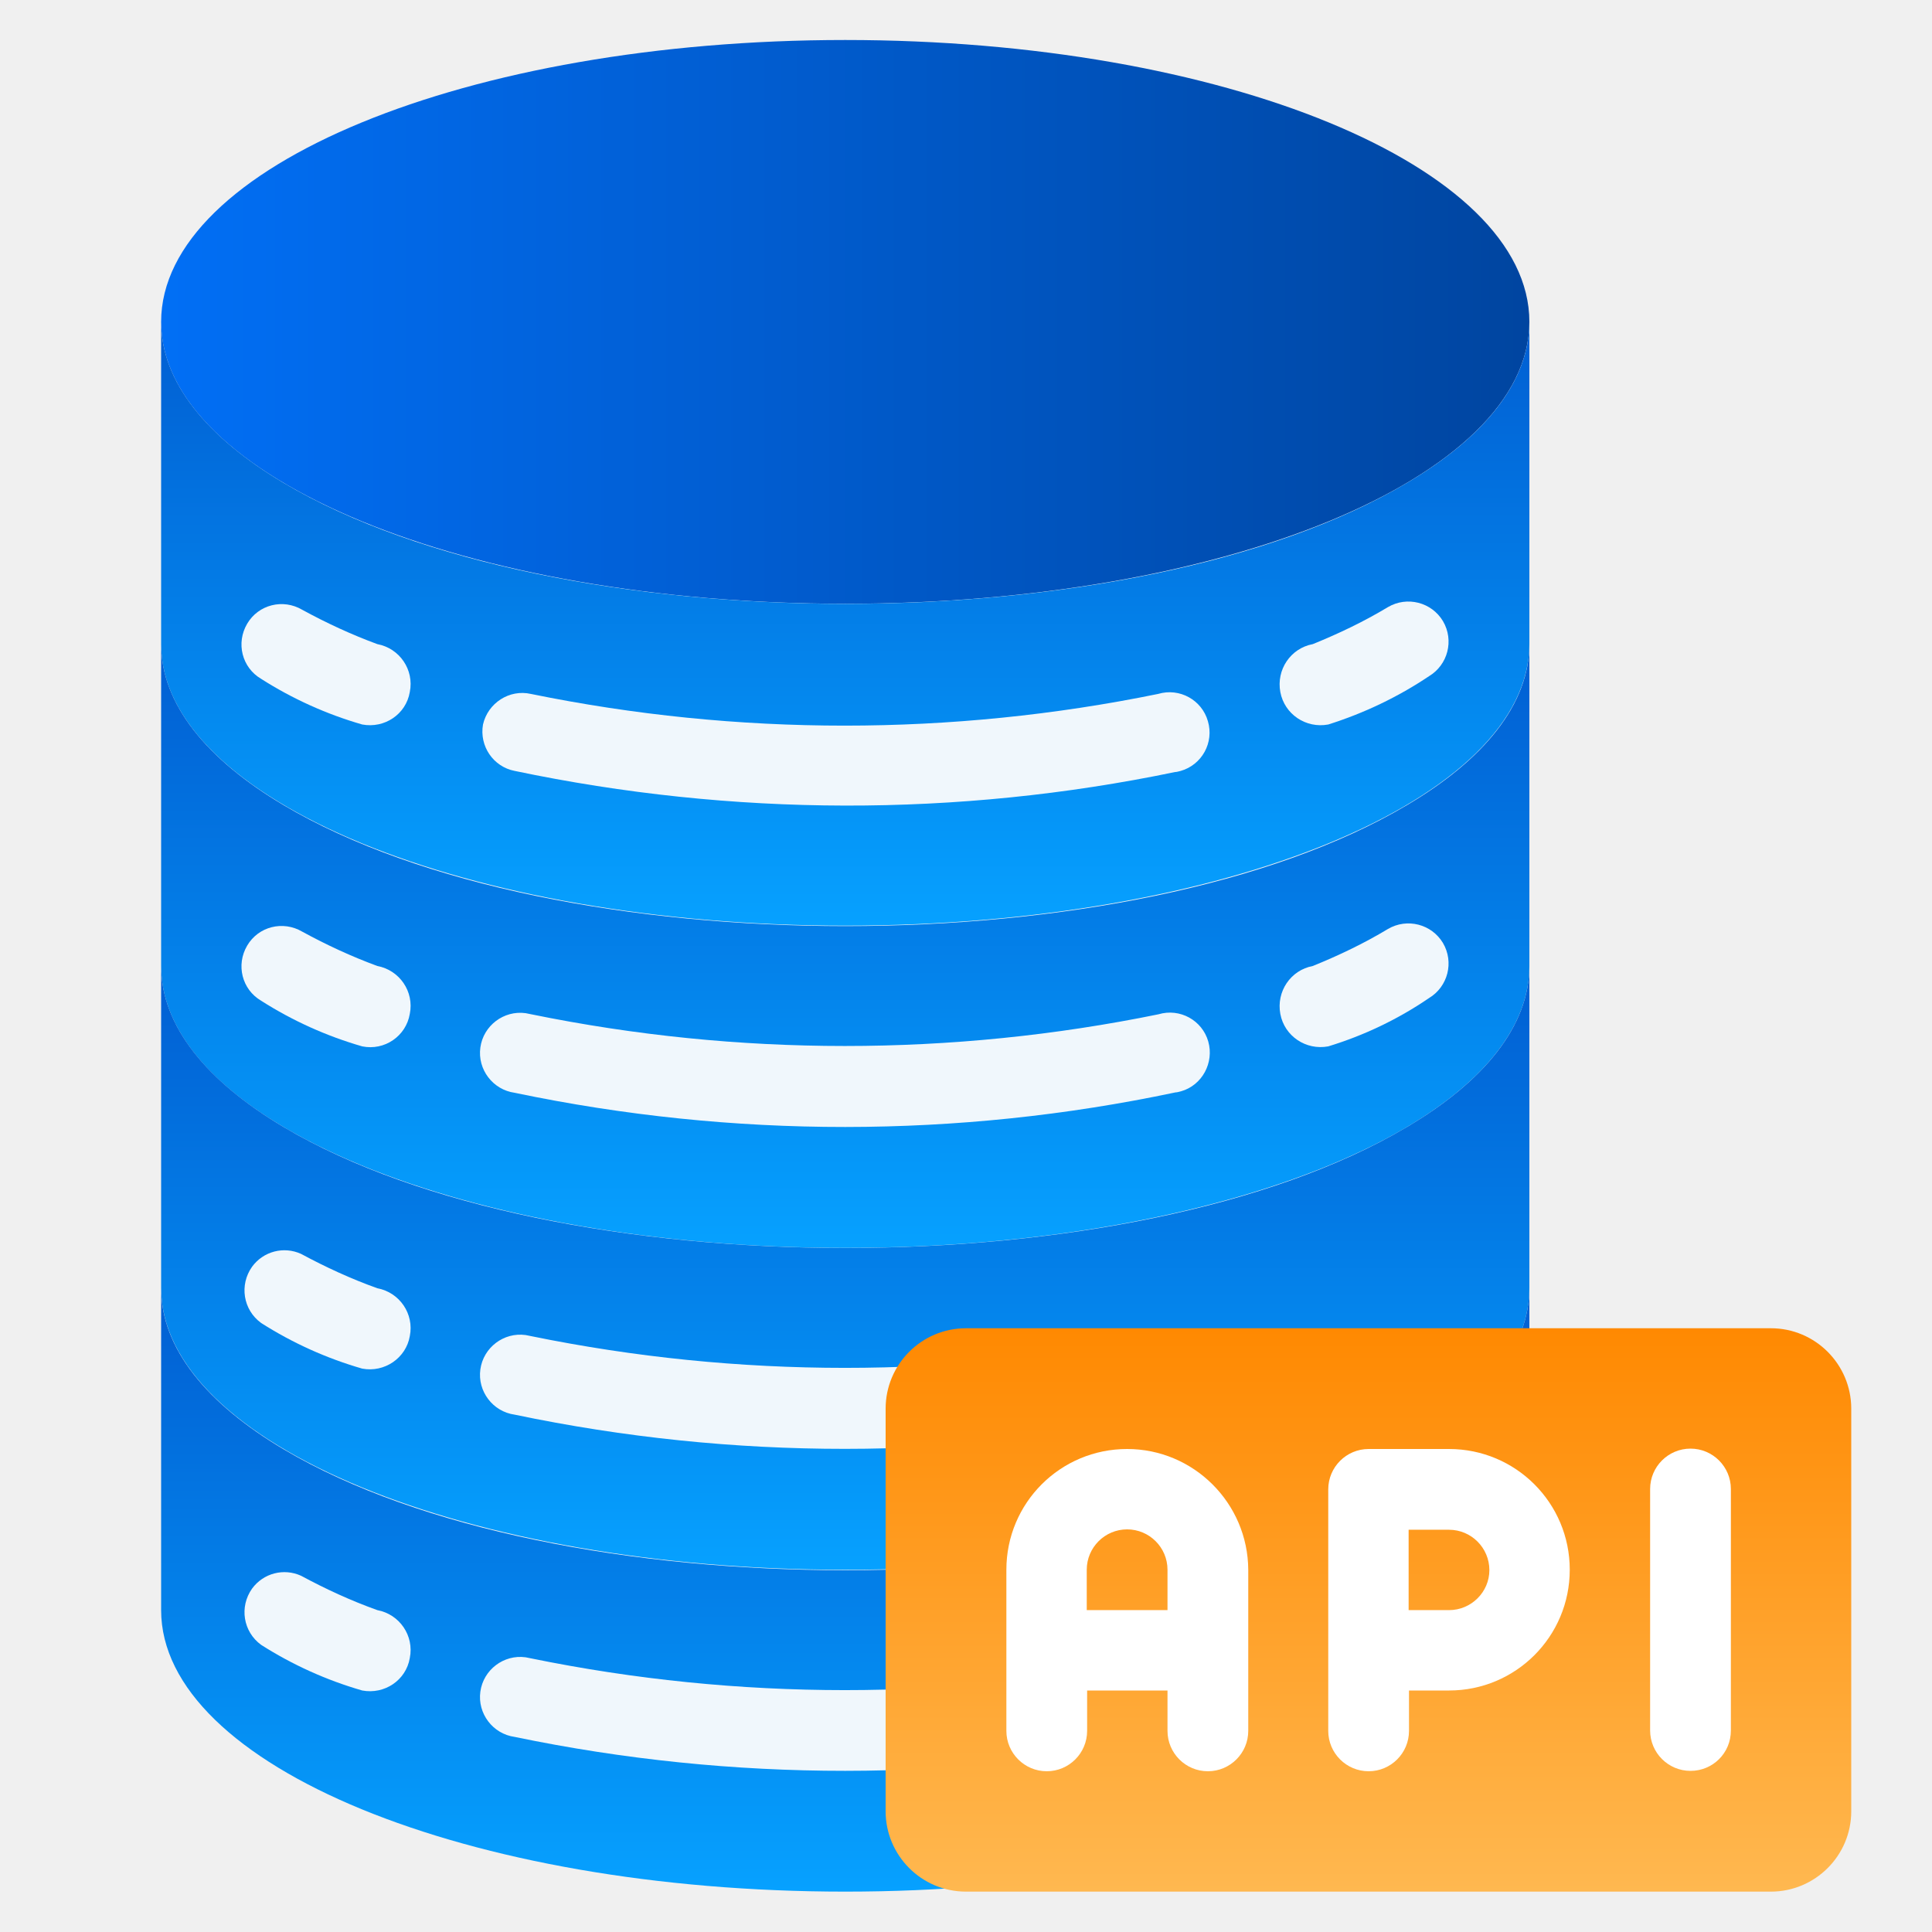
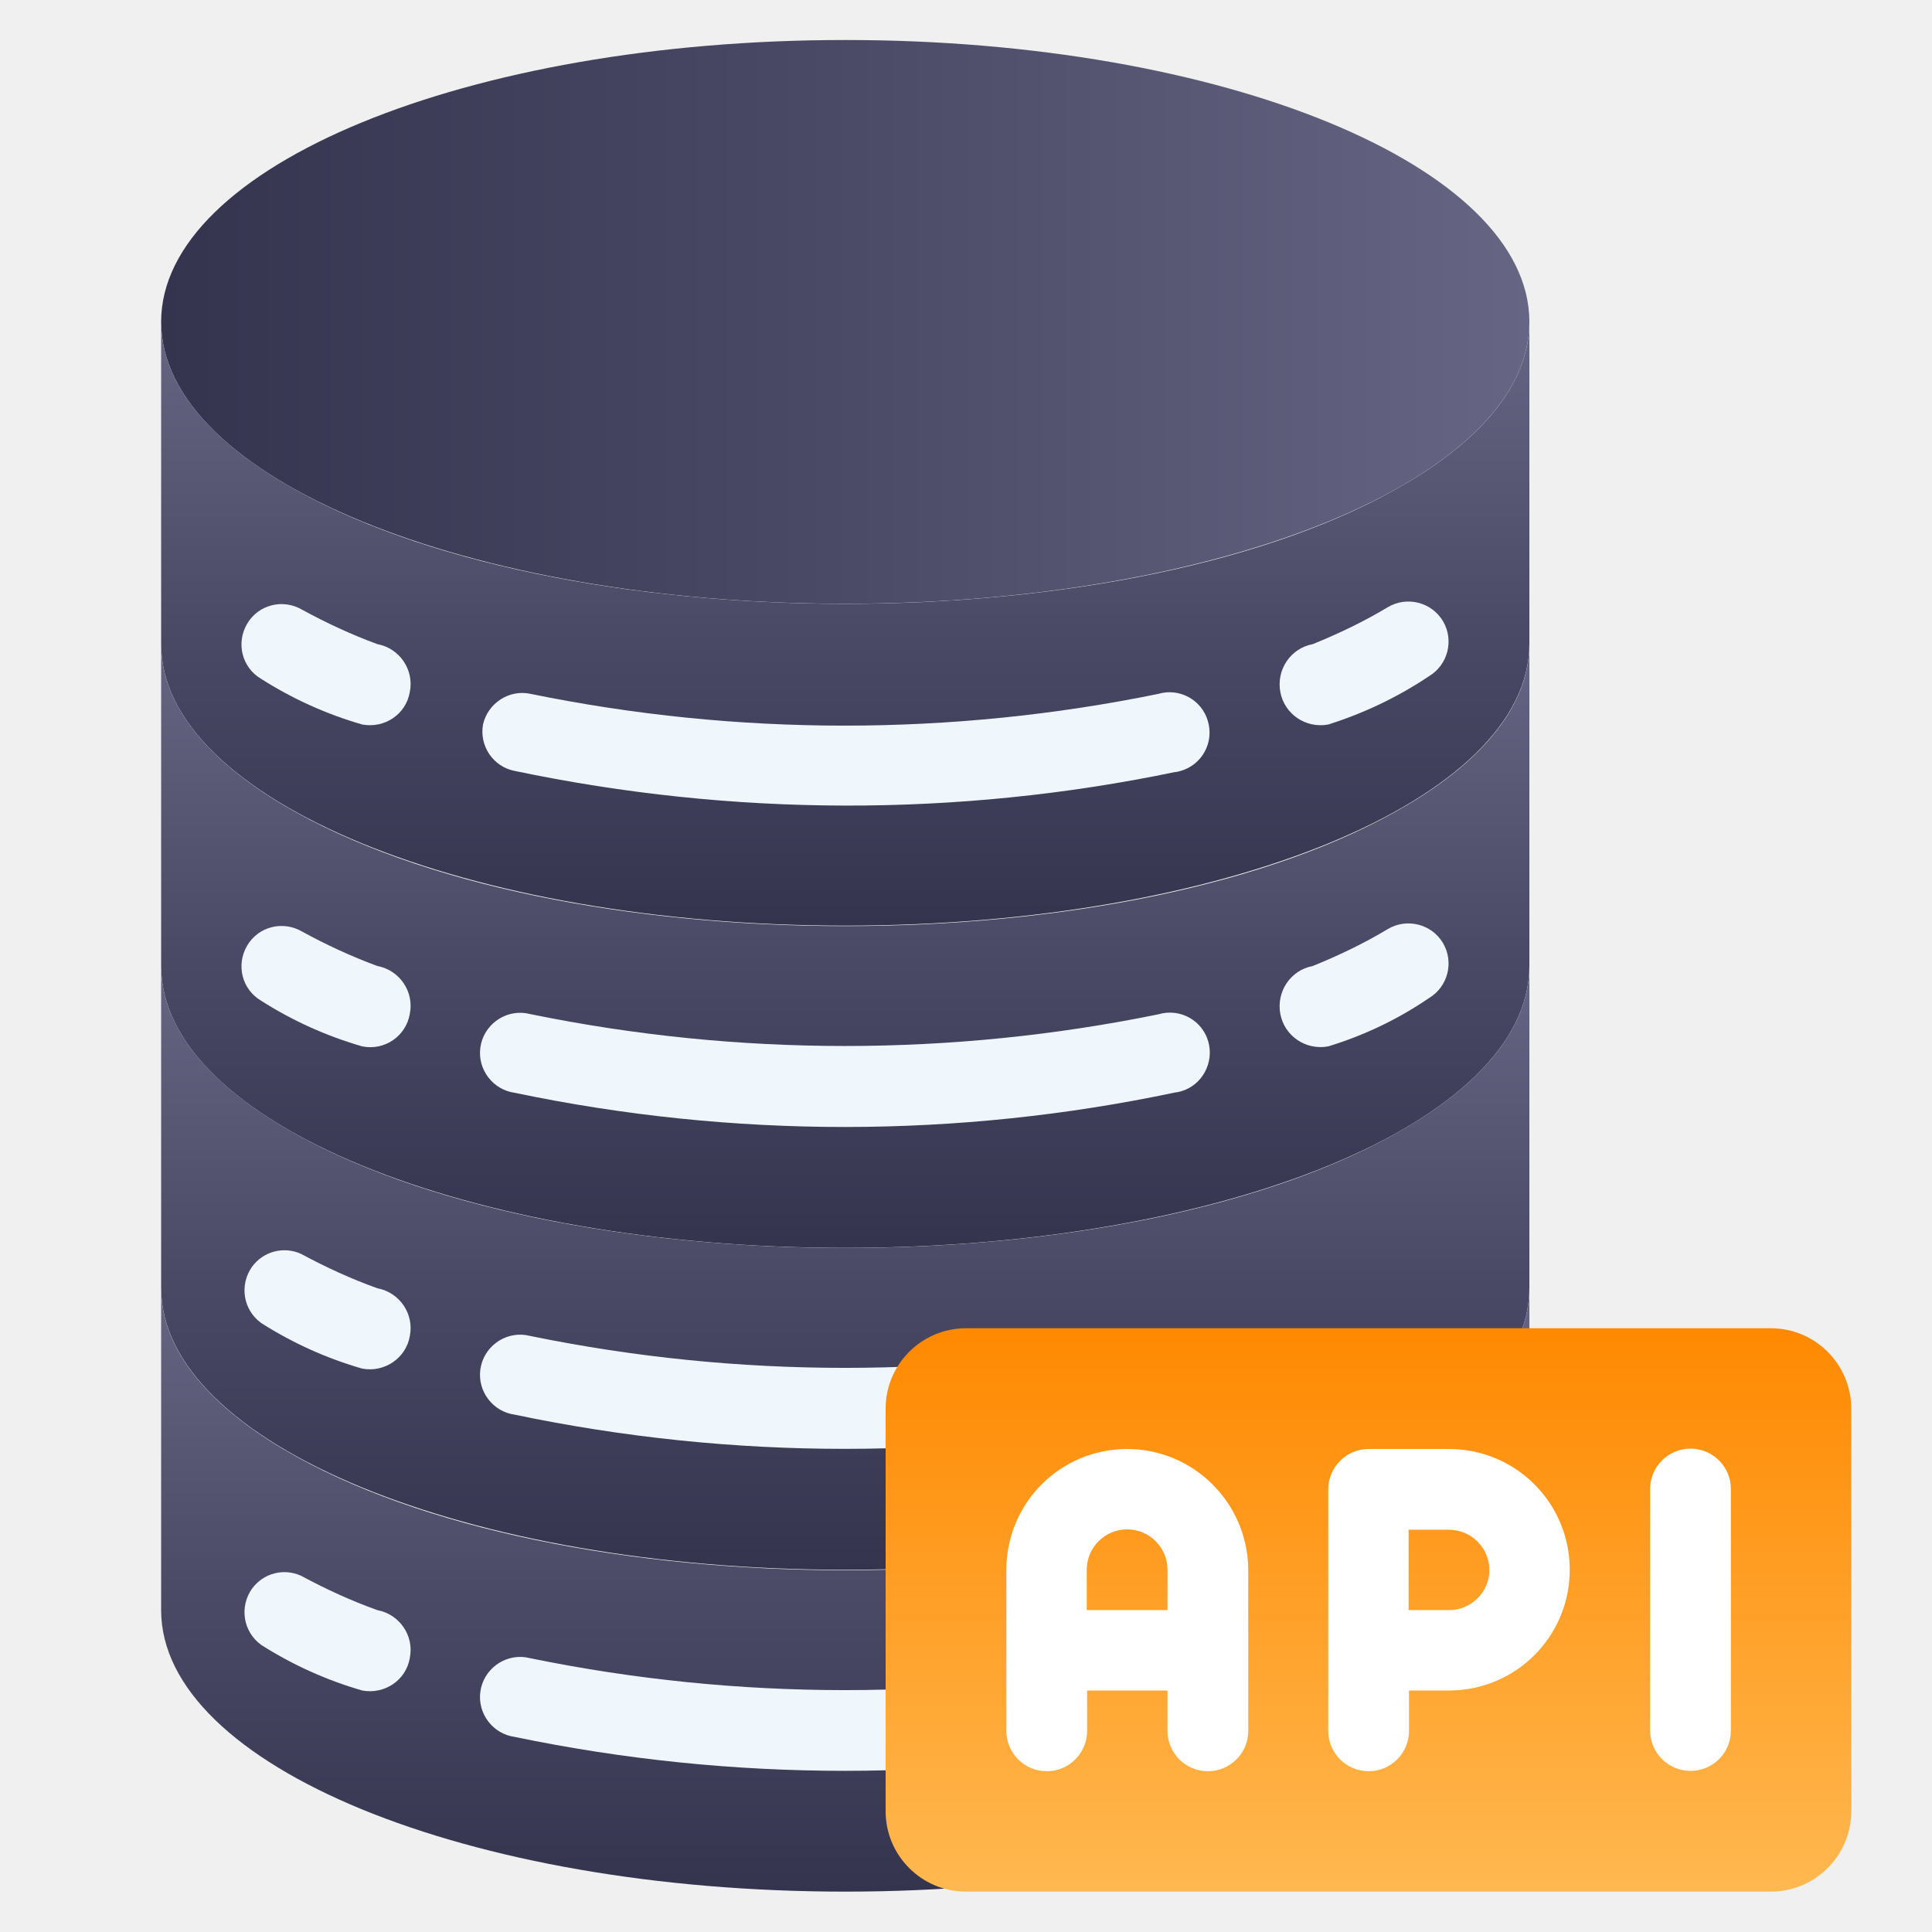
<svg xmlns="http://www.w3.org/2000/svg" version="1.1" id="Layer_1" x="0px" y="0px" viewBox="0 0 512 512" style="enable-background:new 0 0 512 512;" xml:space="preserve">
  <style type="text/css">
	.st0{fill:url(#SVGID_1_);}
- 	.st1{fill:url(#SVGID_00000168076111255313314660000014286826209979301504_);}
- 	.st2{fill:url(#SVGID_00000098911283169381354190000016174338025426378917_);}
- 	.st3{fill:url(#SVGID_00000134972742709675770860000001349105123158017175_);}
+ 	.st1{fill:url(#SVGID_00000066480344504664879640000000693480660840560003_);}
+ 	.st2{fill:url(#SVGID_00000109022594005112057320000014830766128823954572_);}
+ 	.st3{fill:url(#SVGID_00000034064528304903984650000004498189640199969210_);}
	.st4{fill:#F0F7FC;}
- 	.st5{fill:url(#SVGID_00000109740415318346682850000003834314849006077118_);}
- 	.st6{fill:url(#SVGID_00000064337673352275334840000013957046712577133238_);}
+ 	.st5{fill:url(#SVGID_00000122685044466116427510000007031518691480421793_);}
+ 	.st6{fill:url(#SVGID_00000066485249950478584900000012469110462877259157_);}
	.st7{fill:#FFFFFF;}
</style>
-   <linearGradient id="SVGID_1_" gradientUnits="userSpaceOnUse" x1="42.7" y1="428.7" x2="405.3" y2="428.7" gradientTransform="matrix(1 0 0 -1 0 514)">
-     <stop offset="0" style="stop-color:#016FF5" />
-     <stop offset="1" style="stop-color:#0045A0" />
+   <linearGradient id="SVGID_1_" gradientUnits="userSpaceOnUse" x1="42.7" y1="611.3" x2="405.3" y2="611.3" gradientTransform="matrix(1 0 0 1 0 -526)">
+     <stop offset="0" style="stop-color:#34344F" />
+     <stop offset="0.47" style="stop-color:#494965" />
+     <stop offset="1" style="stop-color:#666684" />
  </linearGradient>
  <ellipse class="st0" cx="224" cy="85.3" rx="181.3" ry="74.7" />
-   <linearGradient id="SVGID_00000093881632241464357540000002655465693022187171_" gradientUnits="userSpaceOnUse" x1="-1369.186" y1="72.312" x2="-1369.186" y2="57.312" gradientTransform="matrix(10.6667 0 0 10.6667 14828.692 -526.0257)">
-     <stop offset="0" style="stop-color:#06A1FF" />
-     <stop offset="1" style="stop-color:#015ED2" />
+   <linearGradient id="SVGID_00000123427485366950368480000018047732189638256290_" gradientUnits="userSpaceOnUse" x1="-2064.28" y1="680.032" x2="-2064.28" y2="695.032" gradientTransform="matrix(10.6667 0 0 -10.6667 22243.051 7499.001)">
+     <stop offset="0" style="stop-color:#34344F" />
+     <stop offset="0.47" style="stop-color:#494965" />
+     <stop offset="1" style="stop-color:#666684" />
  </linearGradient>
-   <path style="fill:url(#SVGID_00000093881632241464357540000002655465693022187171_);" d="M405.3,85.3v85.3  c0,41.3-81.2,74.7-181.3,74.7S42.7,211.9,42.7,170.7V85.3c0,15.9,12.1,30.6,32.5,42.7c72,42.7,225.7,42.7,297.6,0  C393.3,115.9,405.3,101.2,405.3,85.3z" />
-   <linearGradient id="SVGID_00000124154170413248368140000016153633998947445123_" gradientUnits="userSpaceOnUse" x1="-1369.186" y1="80.318" x2="-1369.186" y2="65.318" gradientTransform="matrix(10.6667 0 0 10.6667 14828.692 -526.0257)">
-     <stop offset="0" style="stop-color:#06A1FF" />
-     <stop offset="1" style="stop-color:#015ED2" />
+   <path style="fill:url(#SVGID_00000123427485366950368480000018047732189638256290_);" d="M405.3,85.3v85.3  c0,41.3-81.2,74.7-181.3,74.7S42.7,211.9,42.7,170.7V85.3c0,15.9,12.1,30.6,32.5,42.7c72,42.7,225.7,42.7,297.6,0  C393.3,115.9,405.3,101.2,405.3,85.3z" />
+   <linearGradient id="SVGID_00000027587865778126882810000009962222052233708186_" gradientUnits="userSpaceOnUse" x1="-2064.28" y1="672.026" x2="-2064.28" y2="687.026" gradientTransform="matrix(10.6667 0 0 -10.6667 22243.051 7499.001)">
+     <stop offset="0" style="stop-color:#34344F" />
+     <stop offset="0.47" style="stop-color:#494965" />
+     <stop offset="1" style="stop-color:#666684" />
  </linearGradient>
-   <path style="fill:url(#SVGID_00000124154170413248368140000016153633998947445123_);" d="M405.3,170.7V256  c0,41.3-81.2,74.7-181.3,74.7S42.7,297.3,42.7,256v-85.3c0,15.9,12.1,30.6,32.5,42.7c72,42.7,225.7,42.7,297.6,0  C393.3,201.3,405.3,186.6,405.3,170.7z" />
-   <linearGradient id="SVGID_00000065783436275473608060000013160888420312022922_" gradientUnits="userSpaceOnUse" x1="-1369.186" y1="88.315" x2="-1369.186" y2="73.315" gradientTransform="matrix(10.6667 0 0 10.6667 14828.692 -526.0257)">
-     <stop offset="0" style="stop-color:#06A1FF" />
-     <stop offset="1" style="stop-color:#015ED2" />
+   <path style="fill:url(#SVGID_00000027587865778126882810000009962222052233708186_);" d="M405.3,170.7V256  c0,41.3-81.2,74.7-181.3,74.7S42.7,297.3,42.7,256v-85.3c0,15.9,12.1,30.6,32.5,42.7c72,42.7,225.7,42.7,297.6,0  C393.3,201.3,405.3,186.6,405.3,170.7z" />
+   <linearGradient id="SVGID_00000085969716719922822310000001013892004530634151_" gradientUnits="userSpaceOnUse" x1="-2064.28" y1="664.029" x2="-2064.28" y2="679.029" gradientTransform="matrix(10.6667 0 0 -10.6667 22243.051 7499.001)">
+     <stop offset="0" style="stop-color:#34344F" />
+     <stop offset="0.47" style="stop-color:#494965" />
+     <stop offset="1" style="stop-color:#666684" />
  </linearGradient>
-   <path style="fill:url(#SVGID_00000065783436275473608060000013160888420312022922_);" d="M405.3,256v85.3  c0,41.3-81.2,74.7-181.3,74.7S42.7,382.6,42.7,341.3V256c0,15.9,12.1,30.6,32.5,42.7c72,42.7,225.7,42.7,297.6,0  C393.3,286.6,405.3,271.9,405.3,256z" />
+   <path style="fill:url(#SVGID_00000085969716719922822310000001013892004530634151_);" d="M405.3,256v85.3  c0,41.3-81.2,74.7-181.3,74.7S42.7,382.6,42.7,341.3V256c0,15.9,12.1,30.6,32.5,42.7c72,42.7,225.7,42.7,297.6,0  C393.3,286.6,405.3,271.9,405.3,256z" />
  <path class="st4" d="M136.4,374.9c-5.8-0.8-9.9-6.2-9.1-12c0.8-5.8,6.2-9.9,12-9.1c0.5,0.1,1,0.2,1.5,0.3  c54.8,11.2,111.4,11.2,166.2,0c5.7-1.7,11.6,1.6,13.2,7.2c1.7,5.7-1.6,11.6-7.2,13.2c-0.5,0.1-1,0.3-1.5,0.3  C253.8,387,194.2,387,136.4,374.9L136.4,374.9z" />
-   <linearGradient id="SVGID_00000077325074955894256710000002497831830603729810_" gradientUnits="userSpaceOnUse" x1="-1369.186" y1="96.311" x2="-1369.186" y2="81.311" gradientTransform="matrix(10.6667 0 0 10.6667 14828.692 -526.0257)">
-     <stop offset="0" style="stop-color:#06A1FF" />
-     <stop offset="1" style="stop-color:#015ED2" />
+   <linearGradient id="SVGID_00000125581534626380410620000015810747898410494855_" gradientUnits="userSpaceOnUse" x1="-2064.28" y1="656.032" x2="-2064.28" y2="671.032" gradientTransform="matrix(10.6667 0 0 -10.6667 22243.051 7499.001)">
+     <stop offset="0" style="stop-color:#34344F" />
+     <stop offset="0.47" style="stop-color:#494965" />
+     <stop offset="1" style="stop-color:#666684" />
  </linearGradient>
-   <path style="fill:url(#SVGID_00000077325074955894256710000002497831830603729810_);" d="M405.3,341.3v85.3  c0,41.3-81.2,74.7-181.3,74.7S42.7,467.9,42.7,426.7v-85.3c0,15.9,12.1,30.6,32.5,42.7c72,42.7,225.7,42.7,297.6,0  C393.3,371.9,405.3,357.2,405.3,341.3z" />
+   <path style="fill:url(#SVGID_00000125581534626380410620000015810747898410494855_);" d="M405.3,341.3v85.3  c0,41.3-81.2,74.7-181.3,74.7S42.7,467.9,42.7,426.7v-85.3c0,15.9,12.1,30.6,32.5,42.7c72,42.7,225.7,42.7,297.6,0  C393.3,371.9,405.3,357.2,405.3,341.3z" />
  <path class="st4" d="M96,448c-9.4-2.7-18.5-6.8-26.8-12.1c-4.8-3.5-5.8-10.1-2.4-14.9c3-4.1,8.4-5.5,13-3.4  c6.5,3.5,13.2,6.6,20.2,9.1c5.9,1.1,9.8,6.8,8.6,12.7C107.6,445.3,101.9,449.1,96,448L96,448z" />
  <path class="st4" d="M136.4,460.3c-5.8-0.8-9.9-6.2-9.1-12c0.8-5.8,6.2-9.9,12-9.1c0.5,0.1,1,0.2,1.5,0.3  c54.8,11.2,111.4,11.2,166.2,0c5.7-1.7,11.6,1.6,13.2,7.2c1.7,5.7-1.6,11.6-7.2,13.2c-0.5,0.1-1,0.3-1.5,0.3  C253.8,472.3,194.2,472.3,136.4,460.3L136.4,460.3z" />
-   <linearGradient id="SVGID_00000028298972193265321220000008438865253134460339_" gradientUnits="userSpaceOnUse" x1="-1356.187" y1="96.311" x2="-1356.187" y2="82.315" gradientTransform="matrix(10.6667 0 0 10.6667 14828.692 -526.0257)">
+   <linearGradient id="SVGID_00000043449698207028654680000012703742799567598527_" gradientUnits="userSpaceOnUse" x1="-2051.281" y1="656.032" x2="-2051.281" y2="670.029" gradientTransform="matrix(10.6667 0 0 -10.6667 22243.051 7499.001)">
    <stop offset="0" style="stop-color:#FFB850" />
    <stop offset="1" style="stop-color:#FF8901" />
  </linearGradient>
-   <path style="fill:url(#SVGID_00000028298972193265321220000008438865253134460339_);" d="M256,352h213.3c11.8,0,21.3,9.6,21.3,21.3  V480c0,11.8-9.6,21.3-21.3,21.3H256c-11.8,0-21.3-9.6-21.3-21.3V373.3C234.7,361.6,244.2,352,256,352z" />
+   <path style="fill:url(#SVGID_00000043449698207028654680000012703742799567598527_);" d="M256,352h213.3c11.8,0,21.3,9.6,21.3,21.3  V480c0,11.8-9.6,21.3-21.3,21.3H256c-11.8,0-21.3-9.6-21.3-21.3V373.3C234.7,361.6,244.2,352,256,352z" />
  <g>
    <path class="st7" d="M384,384h-21.3c-5.9,0-10.7,4.8-10.7,10.7v64c0,5.9,4.8,10.7,10.7,10.7c5.9,0,10.7-4.8,10.7-10.7V448H384   c17.7,0,32-14.3,32-32S401.7,384,384,384z M384,426.7h-10.7v-21.3H384c5.9,0,10.7,4.8,10.7,10.7C394.7,421.9,389.9,426.7,384,426.7   z" />
    <path class="st7" d="M298.7,384c-17.7,0-32,14.3-32,32v42.7c0,5.9,4.8,10.7,10.7,10.7s10.7-4.8,10.7-10.7V448h21.3v10.7   c0,5.9,4.8,10.7,10.7,10.7c5.9,0,10.7-4.8,10.7-10.7V416C330.7,398.3,316.3,384,298.7,384z M288,426.7V416   c0-5.9,4.8-10.7,10.7-10.7c5.9,0,10.7,4.8,10.7,10.7v10.7H288z" />
    <path class="st7" d="M448,469.3c-5.9,0-10.7-4.8-10.7-10.7v-64c0-5.9,4.8-10.7,10.7-10.7c5.9,0,10.7,4.8,10.7,10.7v64   C458.7,464.6,453.9,469.3,448,469.3z" />
    <path class="st4" d="M96,192c-9.4-2.7-18.5-6.8-26.8-12.1c-5.1-3-6.7-9.5-3.7-14.6c3-5.1,9.5-6.7,14.6-3.7   c6.4,3.5,13.1,6.6,19.9,9.1c5.9,1.1,9.8,6.8,8.6,12.7C107.6,189.3,101.9,193.1,96,192z" />
    <path class="st4" d="M352,192c-5.9,1.1-11.6-2.7-12.7-8.6c-1.1-5.9,2.7-11.6,8.6-12.7c6.9-2.8,13.6-6,19.9-9.8   c5.1-3,11.6-1.3,14.6,3.7c3,5.1,1.3,11.6-3.7,14.6C370.5,184.7,361.5,189,352,192L352,192z" />
    <path class="st4" d="M136.4,204.3c-5.7-1.1-9.4-6.6-8.4-12.3c1.3-5.7,7-9.4,12.7-8.1c54.8,11.2,111.4,11.2,166.2,0   c5.7-1.7,11.6,1.6,13.2,7.2c1.7,5.7-1.6,11.6-7.2,13.2c-0.5,0.1-1,0.3-1.5,0.3C253.6,216.6,194.1,216.4,136.4,204.3L136.4,204.3z" />
    <path class="st4" d="M96,277.3c-9.4-2.7-18.5-6.8-26.8-12.1c-5.1-3-6.7-9.5-3.7-14.6c3-5.1,9.5-6.7,14.6-3.7   c6.4,3.5,13.1,6.6,19.9,9.1c5.9,1.1,9.8,6.8,8.6,12.7C107.6,274.6,101.9,278.5,96,277.3z" />
    <path class="st4" d="M352,277.3c-5.9,1.1-11.6-2.7-12.7-8.6s2.7-11.6,8.6-12.7l0,0c6.9-2.8,13.6-6,19.9-9.8   c5.1-3,11.6-1.3,14.6,3.7c3,5.1,1.3,11.6-3.7,14.6C370.5,270.1,361.5,274.4,352,277.3L352,277.3z" />
    <path class="st4" d="M136.4,289.6c-5.8-0.8-9.9-6.2-9.1-12c0.8-5.8,6.2-9.9,12-9.1c0.5,0.1,1,0.2,1.5,0.3   c54.8,11.2,111.4,11.2,166.2,0c5.7-1.7,11.6,1.6,13.2,7.2s-1.6,11.6-7.2,13.2c-0.5,0.1-1,0.3-1.5,0.3   C253.8,301.7,194.2,301.7,136.4,289.6L136.4,289.6z" />
    <path class="st4" d="M96,362.7c-9.4-2.7-18.5-6.8-26.8-12.1c-4.8-3.5-5.8-10.1-2.4-14.9c3-4.1,8.4-5.5,13-3.4   c6.5,3.5,13.2,6.6,20.2,9.1c5.9,1.1,9.8,6.8,8.6,12.7C107.6,359.9,101.9,363.8,96,362.7z" />
  </g>
</svg>
